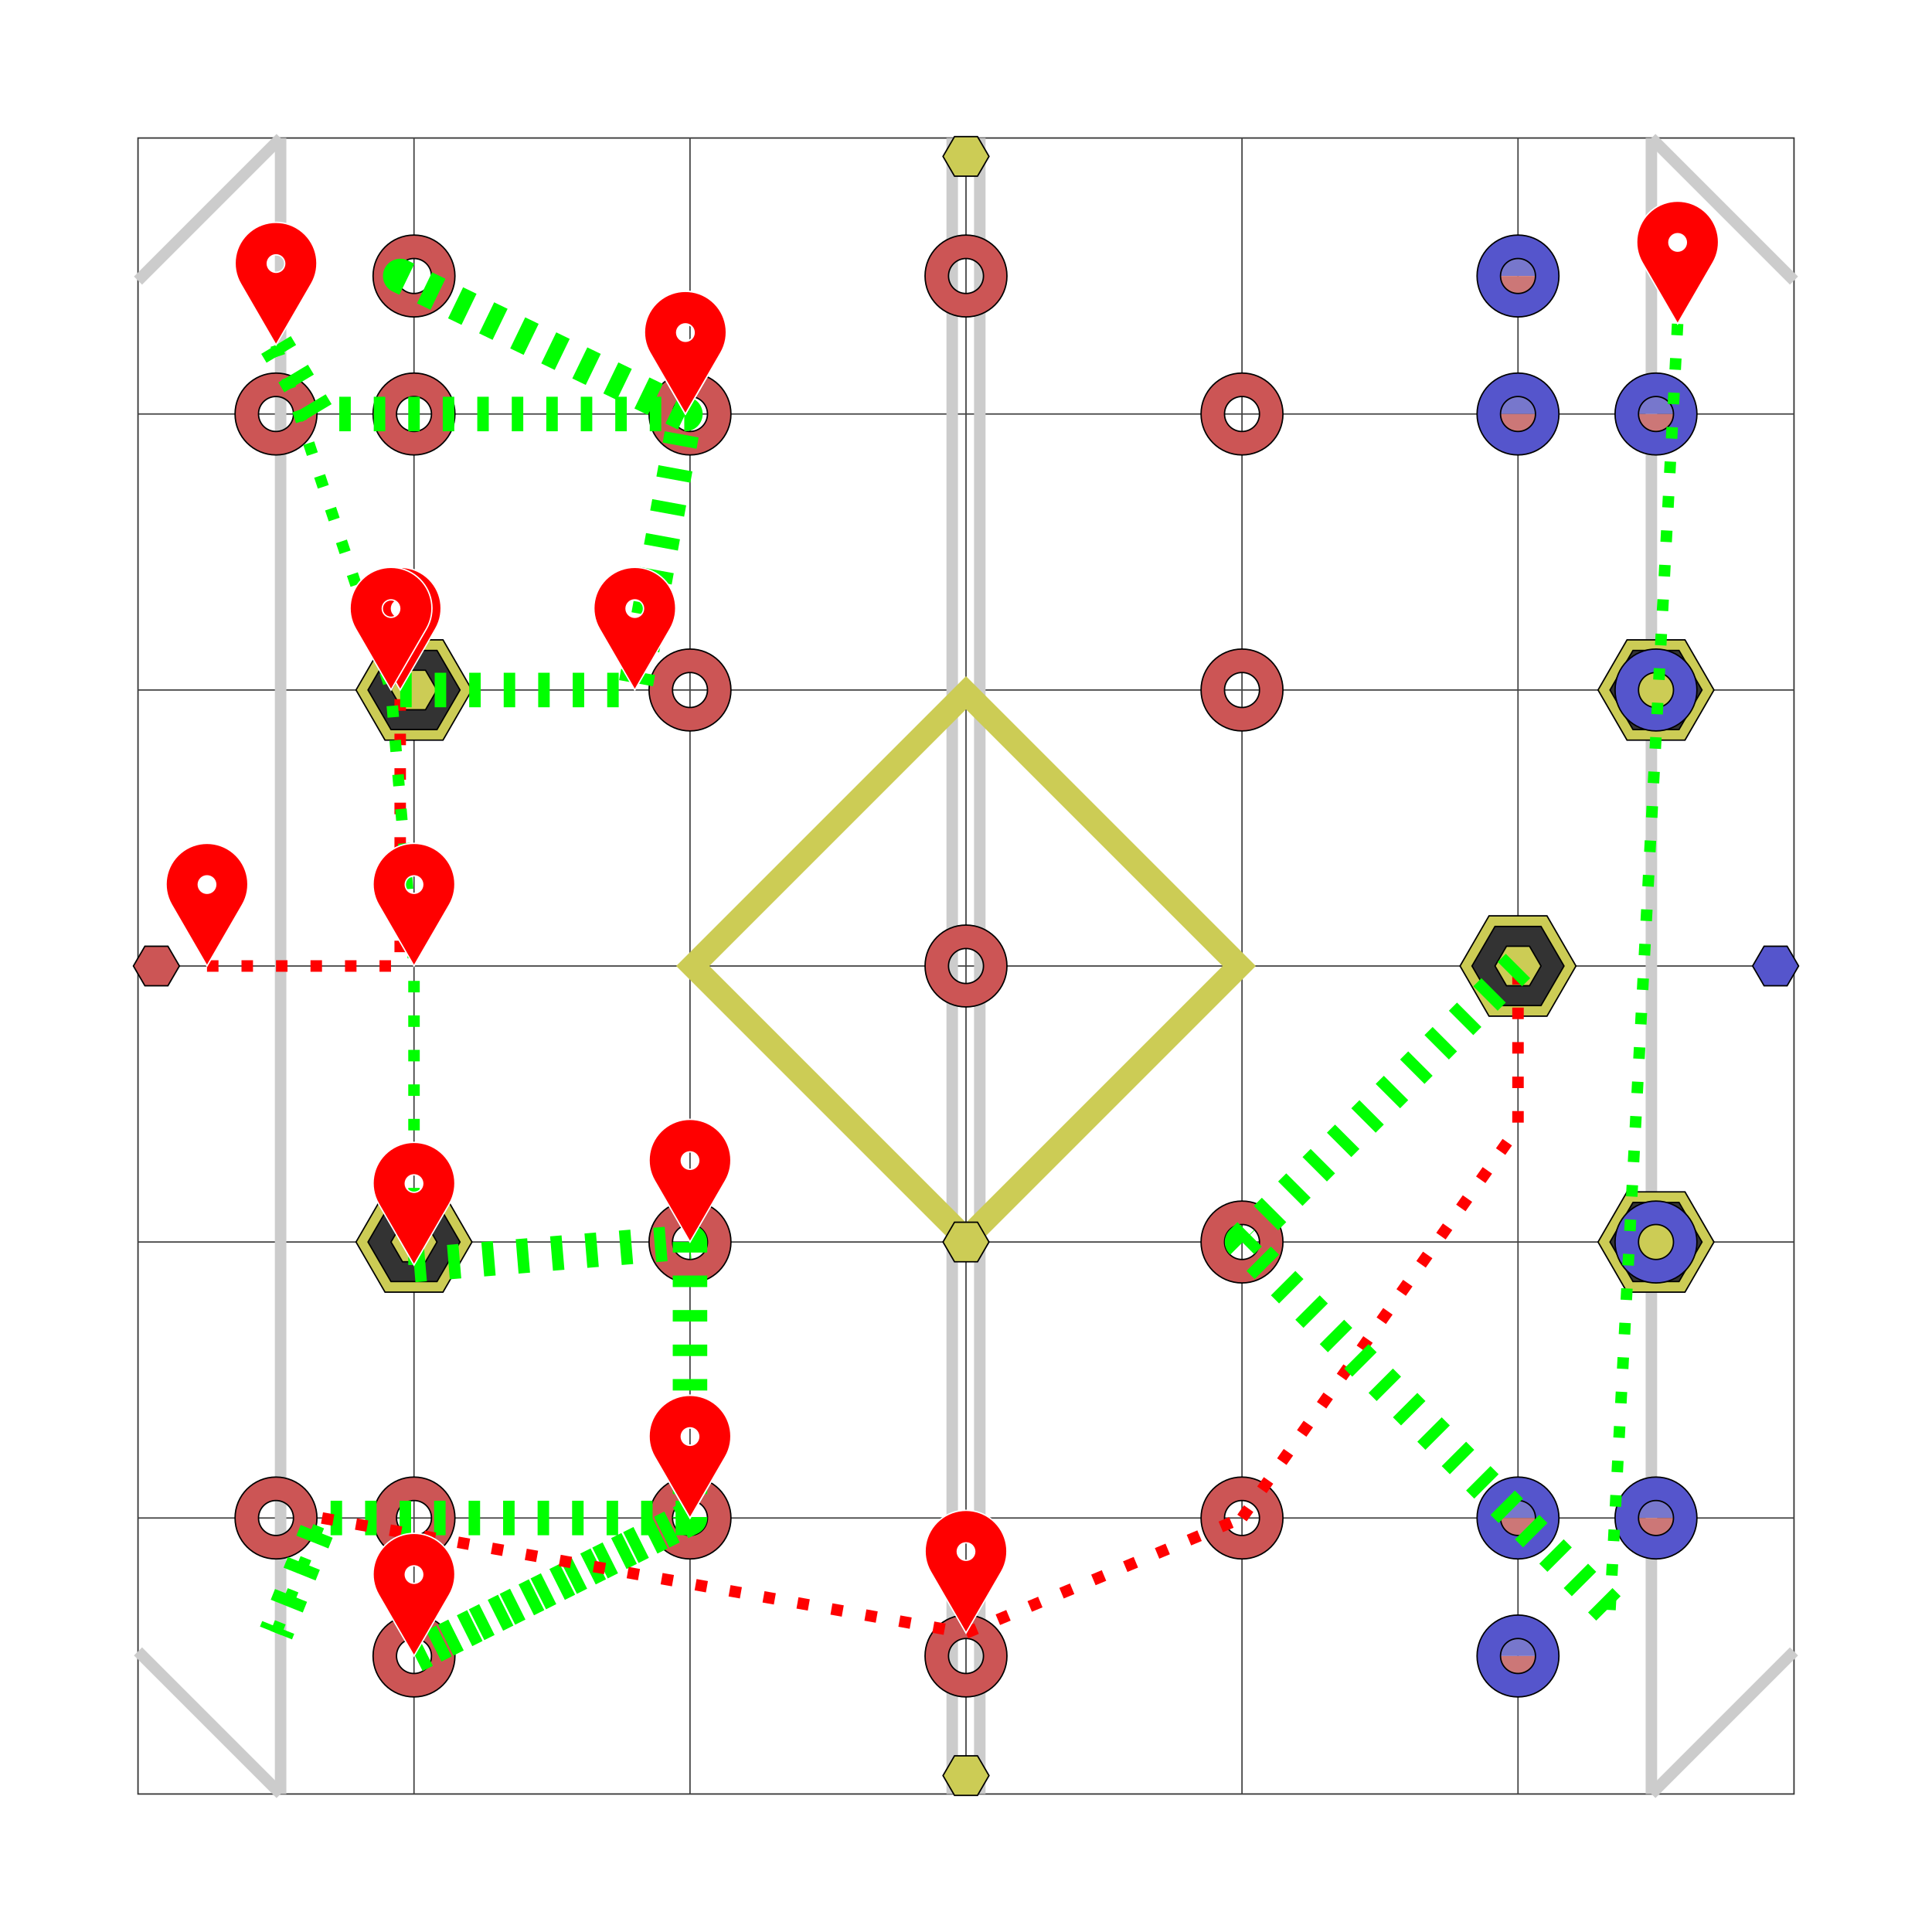
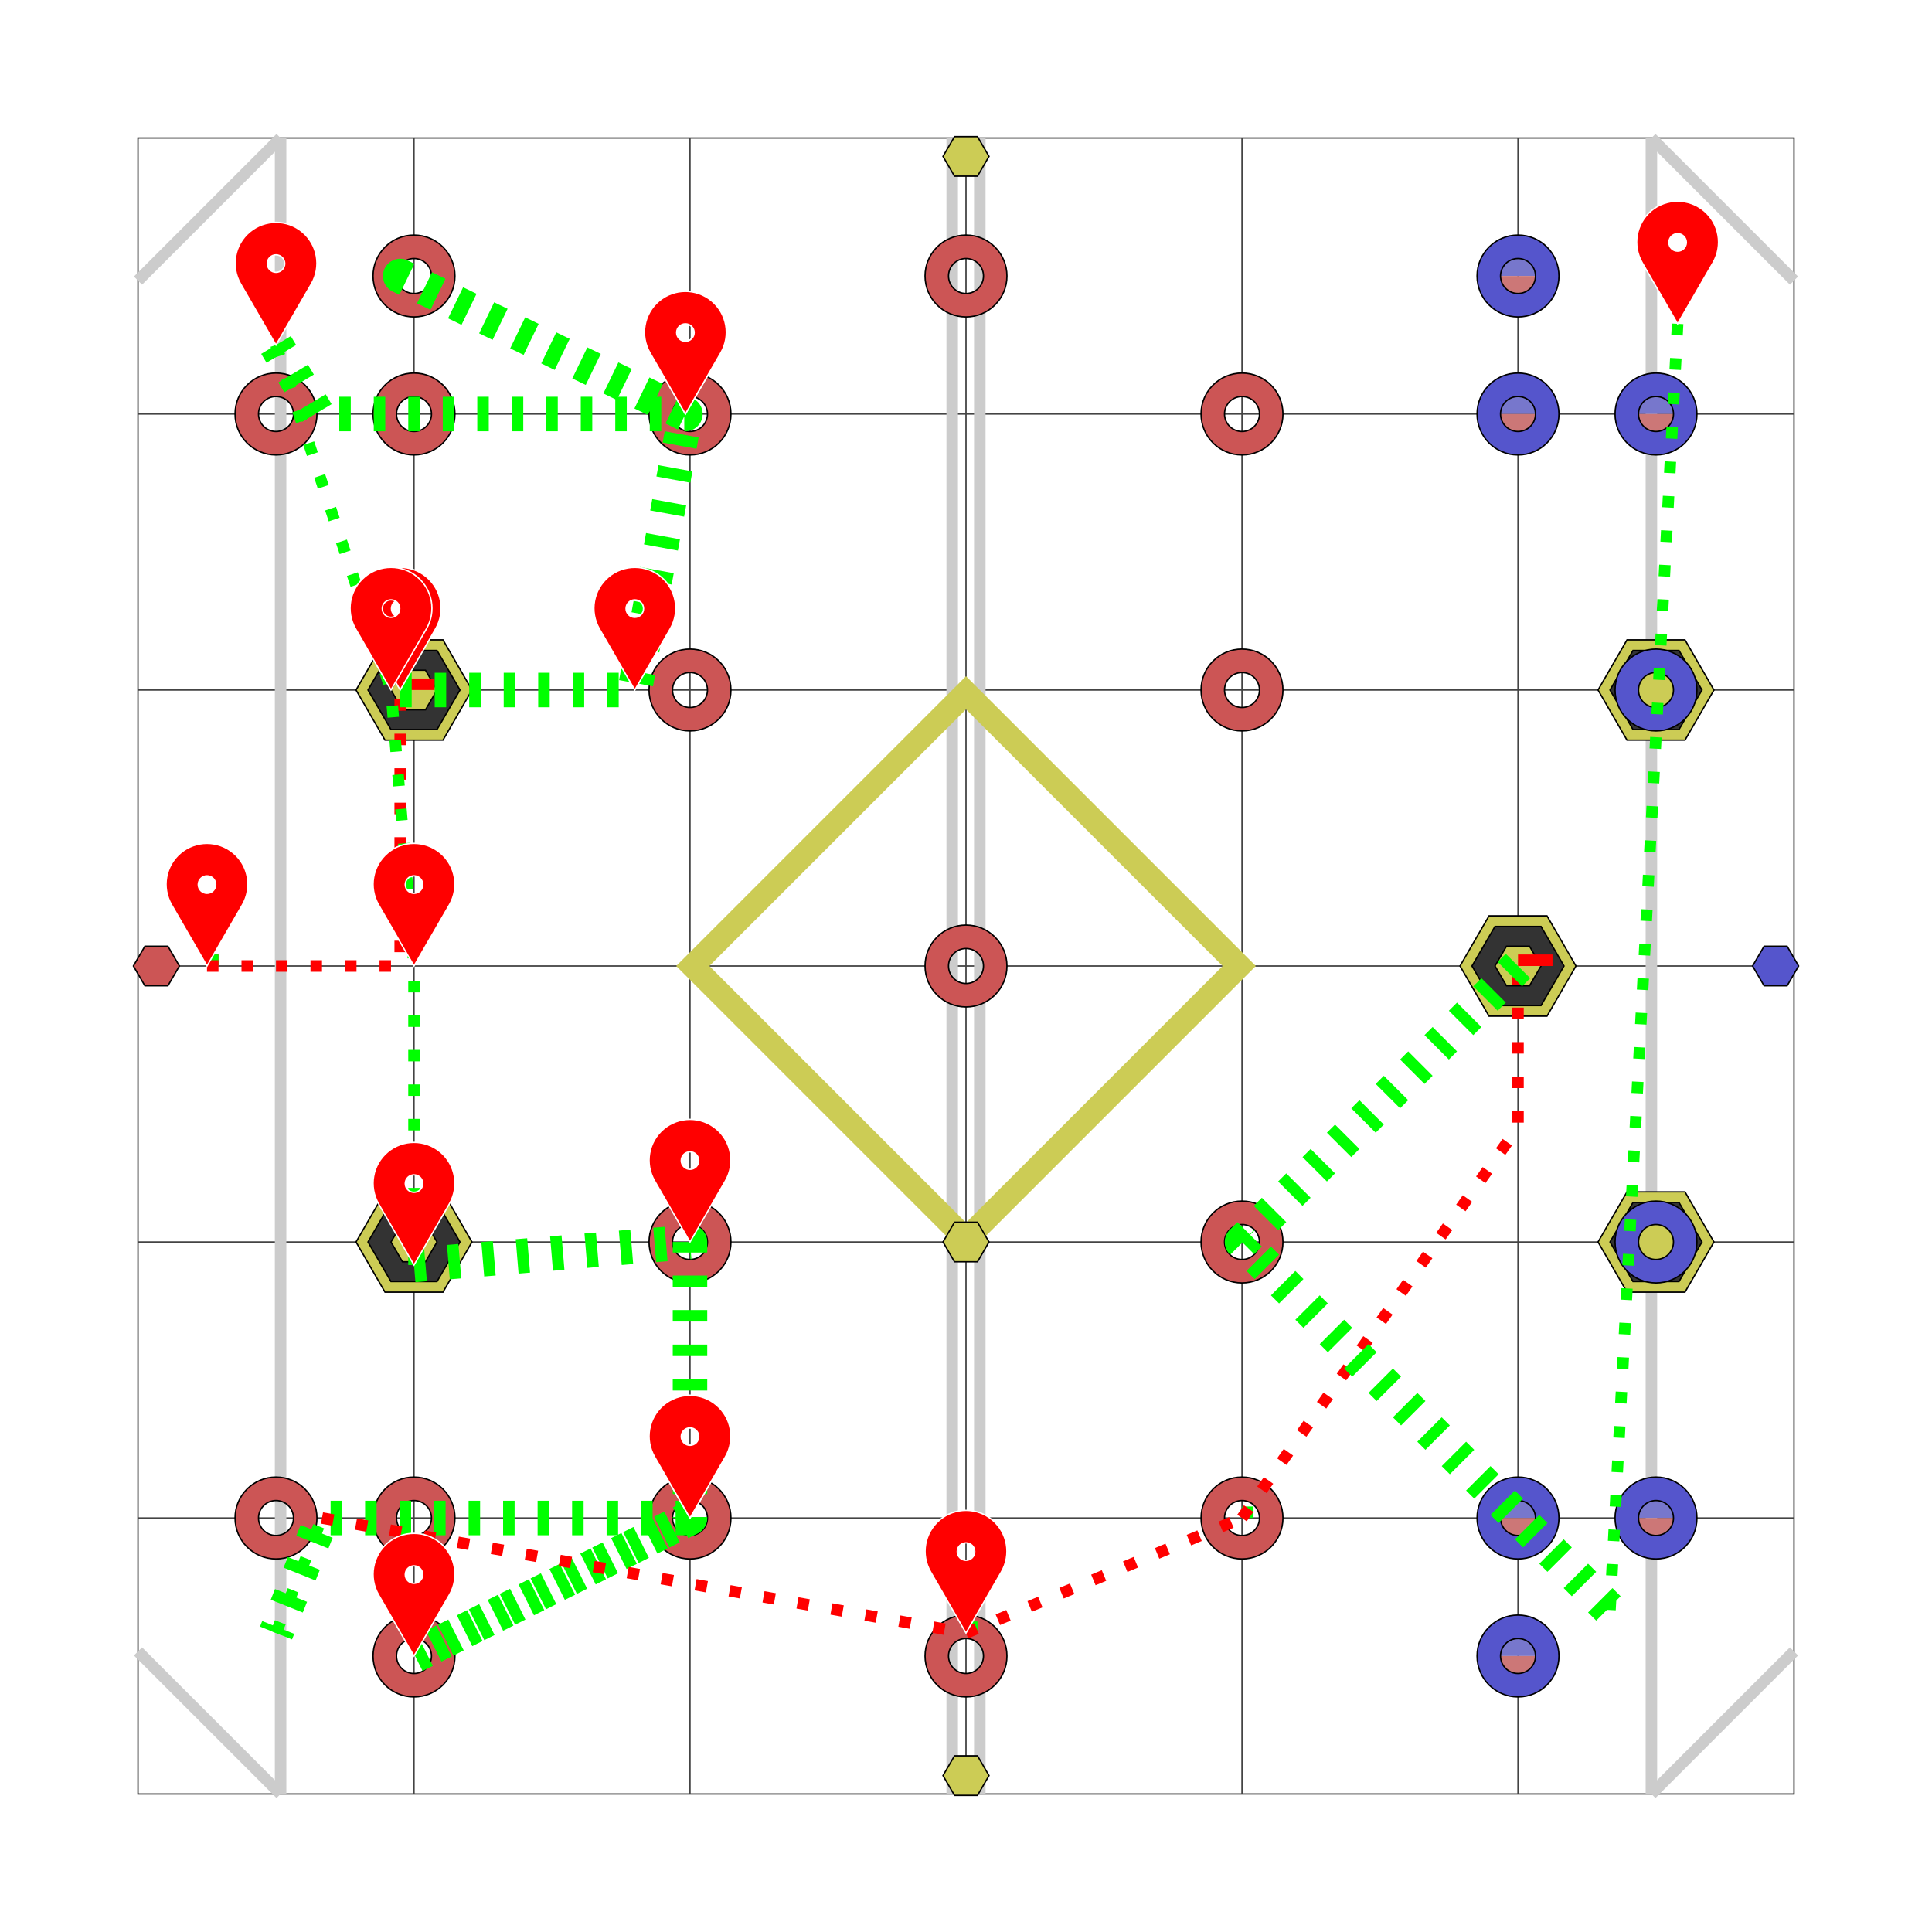
<svg xmlns="http://www.w3.org/2000/svg" version="1.1" width="600" height="600" viewBox="-2100 -2100 4200 4200">
  <g transform="scale(1, -1)">
    <rect x="-2100" y="-2100" width="4200" height="4200" fill="#ffffff" />
    <rect x="-1800" y="-1800" width="3600" height="3600" fill="none" stroke="#333333" stroke-width="3" />
    <line x1="-1800" y1="-1200" x2="1800" y2="-1200" stroke="#444444" stroke-width="3" />
    <line x1="-1800" y1="-600" x2="1800" y2="-600" stroke="#444444" stroke-width="3" />
    <line x1="-1800" y1="0" x2="1800" y2="0" stroke="#444444" stroke-width="3" />
    <line x1="-1800" y1="600" x2="1800" y2="600" stroke="#444444" stroke-width="3" />
    <line x1="-1800" y1="1200" x2="1800" y2="1200" stroke="#444444" stroke-width="3" />
    <line x1="-1200" y1="-1800" x2="-1200" y2="1800" stroke="#444444" stroke-width="3" />
    <line x1="-600" y1="-1800" x2="-600" y2="1800" stroke="#444444" stroke-width="3" />
    <line x1="0" y1="-1800" x2="0" y2="1800" stroke="#444444" stroke-width="3" />
    <line x1="600" y1="-1800" x2="600" y2="1800" stroke="#444444" stroke-width="3" />
    <line x1="1200" y1="-1800" x2="1200" y2="1800" stroke="#444444" stroke-width="3" />
    <line x1="-1490" y1="-1800" x2="-1490" y2="1800" stroke="#cccccc" stroke-width="25" />
    <line x1="-30" y1="-1800" x2="-30" y2="1800" stroke="#cccccc" stroke-width="25" />
    <line x1="30" y1="-1800" x2="30" y2="1800" stroke="#cccccc" stroke-width="25" />
    <line x1="1490" y1="-1800" x2="1490" y2="1800" stroke="#cccccc" stroke-width="25" />
    <line x1="-1800" y1="-1490" x2="-1490" y2="-1800" stroke="#cccccc" stroke-width="25" />
    <line x1="1800" y1="-1490" x2="1490" y2="-1800" stroke="#cccccc" stroke-width="25" />
    <line x1="-1800" y1="1490" x2="-1490" y2="1800" stroke="#cccccc" stroke-width="25" />
    <line x1="1800" y1="1490" x2="1490" y2="1800" stroke="#cccccc" stroke-width="25" />
    <rect x="-420" y="-420" width="840" height="840" transform="rotate(45)" stroke="#cccc55" fill="none" stroke-width="51" />
    <polygon points="-1710,0 -1735,43 -1785,43 -1810,0 -1785,-43 -1735,-43" fill="#cc5555" stroke="#000000" stroke-width="3" />
    <polygon points="1810,0 1785,43 1735,43 1710,0 1735,-43 1785,-43" fill="#5555cc" stroke="#000000" stroke-width="3" />
    <polygon points="50,1760 25,1803 -25,1803 -50,1760 -25,1717 25,1717" fill="#cccc55" stroke="#000000" stroke-width="3" />
    <polygon points="50,-600 25,-557 -25,-557 -50,-600 -25,-643 25,-643" fill="#cccc55" stroke="#000000" stroke-width="3" />
    <polygon points="50,-1760 25,-1717 -25,-1717 -50,-1760 -25,-1803 25,-1803" fill="#cccc55" stroke="#000000" stroke-width="3" />
    <polygon points="-1074,600 -1137,709 -1263,709 -1326,600 -1263,491 -1137,491" fill="#cccc55" stroke="#000000" stroke-width="3" />
    <polygon points="-1100,600 -1150,686 -1250,686 -1300,600 -1250,514 -1150,514" fill="#333333" stroke="#000000" stroke-width="3" />
    <polygon points="-1150,600 -1175,643 -1225,643 -1250,600 -1225,557 -1175,557" fill="#cccc55" stroke="#000000" stroke-width="3" />
    <polygon points="1626,600 1563,709 1437,709 1374,600 1437,491 1563,491" fill="#cccc55" stroke="#000000" stroke-width="3" />
    <polygon points="1600,600 1550,686 1450,686 1400,600 1450,514 1550,514" fill="#333333" stroke="#000000" stroke-width="3" />
    <polygon points="1550,600 1525,643 1475,643 1450,600 1475,557 1525,557" fill="#cccc55" stroke="#000000" stroke-width="3" />
    <polygon points="1326,0 1263,109 1137,109 1074,0 1137,-109 1263,-109" fill="#cccc55" stroke="#000000" stroke-width="3" />
    <polygon points="1300,0 1250,86 1150,86 1100,0 1150,-86 1250,-86" fill="#333333" stroke="#000000" stroke-width="3" />
    <polygon points="1250,0 1225,43 1175,43 1150,0 1175,-43 1225,-43" fill="#cccc55" stroke="#000000" stroke-width="3" />
    <polygon points="-1074,-600 -1137,-491 -1263,-491 -1326,-600 -1263,-709 -1137,-709" fill="#cccc55" stroke="#000000" stroke-width="3" />
    <polygon points="-1100,-600 -1150,-514 -1250,-514 -1300,-600 -1250,-686 -1150,-686" fill="#333333" stroke="#000000" stroke-width="3" />
    <polygon points="-1150,-600 -1175,-557 -1225,-557 -1250,-600 -1225,-643 -1175,-643" fill="#cccc55" stroke="#000000" stroke-width="3" />
    <polygon points="1626,-600 1563,-491 1437,-491 1374,-600 1437,-709 1563,-709" fill="#cccc55" stroke="#000000" stroke-width="3" />
    <polygon points="1600,-600 1550,-514 1450,-514 1400,-600 1450,-686 1550,-686" fill="#333333" stroke="#000000" stroke-width="3" />
    <polygon points="1550,-600 1525,-557 1475,-557 1450,-600 1475,-643 1525,-643" fill="#cccc55" stroke="#000000" stroke-width="3" />
    <path d="M 1111,1500 a 89,89 0 1,0 178,0" fill="#7777cc" />
    <path d="M 1111,1500 a 89,89 0 1,1 178,0" fill="#cc7777" />
    <path d="M 1111,1500 a 89 89 0 0 0 178 0 a 89 89 0 0 0 -178 0 z m 51 0 a 38 38 0 0 0 76 0 a 38 38 0 0 0 -76 0 z" fill="#5555cc" stroke="#000000" stroke-width="3" fill-rule="evenodd" />
    <path d="M 1111,1200 a 89,89 0 1,0 178,0" fill="#7777cc" />
    <path d="M 1111,1200 a 89,89 0 1,1 178,0" fill="#cc7777" />
    <path d="M 1111,1200 a 89 89 0 0 0 178 0 a 89 89 0 0 0 -178 0 z m 51 0 a 38 38 0 0 0 76 0 a 38 38 0 0 0 -76 0 z" fill="#5555cc" stroke="#000000" stroke-width="3" fill-rule="evenodd" />
    <path d="M 1411,1200 a 89,89 0 1,0 178,0" fill="#7777cc" />
    <path d="M 1411,1200 a 89,89 0 1,1 178,0" fill="#cc7777" />
    <path d="M 1411,1200 a 89 89 0 0 0 178 0 a 89 89 0 0 0 -178 0 z m 51 0 a 38 38 0 0 0 76 0 a 38 38 0 0 0 -76 0 z" fill="#5555cc" stroke="#000000" stroke-width="3" fill-rule="evenodd" />
    <path d="M 1111,-1200 a 89,89 0 1,0 178,0" fill="#7777cc" />
    <path d="M 1111,-1200 a 89,89 0 1,1 178,0" fill="#cc7777" />
    <path d="M 1111,-1200 a 89 89 0 0 0 178 0 a 89 89 0 0 0 -178 0 z m 51 0 a 38 38 0 0 0 76 0 a 38 38 0 0 0 -76 0 z" fill="#5555cc" stroke="#000000" stroke-width="3" fill-rule="evenodd" />
    <path d="M 1411,-1200 a 89,89 0 1,0 178,0" fill="#7777cc" />
    <path d="M 1411,-1200 a 89,89 0 1,1 178,0" fill="#cc7777" />
    <path d="M 1411,-1200 a 89 89 0 0 0 178 0 a 89 89 0 0 0 -178 0 z m 51 0 a 38 38 0 0 0 76 0 a 38 38 0 0 0 -76 0 z" fill="#5555cc" stroke="#000000" stroke-width="3" fill-rule="evenodd" />
    <path d="M 1111,-1500 a 89,89 0 1,0 178,0" fill="#7777cc" />
    <path d="M 1111,-1500 a 89,89 0 1,1 178,0" fill="#cc7777" />
    <path d="M 1111,-1500 a 89 89 0 0 0 178 0 a 89 89 0 0 0 -178 0 z m 51 0 a 38 38 0 0 0 76 0 a 38 38 0 0 0 -76 0 z" fill="#5555cc" stroke="#000000" stroke-width="3" fill-rule="evenodd" />
    <path d="M -1289,1500 a 89 89 0 0 0 178 0 a 89 89 0 0 0 -178 0 z m 51 0 a 38 38 0 0 0 76 0 a 38 38 0 0 0 -76 0 z" fill="#cc5555" stroke="#000000" stroke-width="3" fill-rule="evenodd" />
    <path d="M -89,1500 a 89 89 0 0 0 178 0 a 89 89 0 0 0 -178 0 z m 51 0 a 38 38 0 0 0 76 0 a 38 38 0 0 0 -76 0 z" fill="#cc5555" stroke="#000000" stroke-width="3" fill-rule="evenodd" />
    <path d="M -1589,1200 a 89 89 0 0 0 178 0 a 89 89 0 0 0 -178 0 z m 51 0 a 38 38 0 0 0 76 0 a 38 38 0 0 0 -76 0 z" fill="#cc5555" stroke="#000000" stroke-width="3" fill-rule="evenodd" />
    <path d="M -1289,1200 a 89 89 0 0 0 178 0 a 89 89 0 0 0 -178 0 z m 51 0 a 38 38 0 0 0 76 0 a 38 38 0 0 0 -76 0 z" fill="#cc5555" stroke="#000000" stroke-width="3" fill-rule="evenodd" />
    <path d="M -689,1200 a 89 89 0 0 0 178 0 a 89 89 0 0 0 -178 0 z m 51 0 a 38 38 0 0 0 76 0 a 38 38 0 0 0 -76 0 z" fill="#cc5555" stroke="#000000" stroke-width="3" fill-rule="evenodd" />
    <path d="M 511,1200 a 89 89 0 0 0 178 0 a 89 89 0 0 0 -178 0 z m 51 0 a 38 38 0 0 0 76 0 a 38 38 0 0 0 -76 0 z" fill="#cc5555" stroke="#000000" stroke-width="3" fill-rule="evenodd" />
    <path d="M -689,600 a 89 89 0 0 0 178 0 a 89 89 0 0 0 -178 0 z m 51 0 a 38 38 0 0 0 76 0 a 38 38 0 0 0 -76 0 z" fill="#cc5555" stroke="#000000" stroke-width="3" fill-rule="evenodd" />
    <path d="M 511,600 a 89 89 0 0 0 178 0 a 89 89 0 0 0 -178 0 z m 51 0 a 38 38 0 0 0 76 0 a 38 38 0 0 0 -76 0 z" fill="#cc5555" stroke="#000000" stroke-width="3" fill-rule="evenodd" />
    <path d="M -89,0 a 89 89 0 0 0 178 0 a 89 89 0 0 0 -178 0 z m 51 0 a 38 38 0 0 0 76 0 a 38 38 0 0 0 -76 0 z" fill="#cc5555" stroke="#000000" stroke-width="3" fill-rule="evenodd" />
    <path d="M -689,-600 a 89 89 0 0 0 178 0 a 89 89 0 0 0 -178 0 z m 51 0 a 38 38 0 0 0 76 0 a 38 38 0 0 0 -76 0 z" fill="#cc5555" stroke="#000000" stroke-width="3" fill-rule="evenodd" />
    <path d="M 511,-600 a 89 89 0 0 0 178 0 a 89 89 0 0 0 -178 0 z m 51 0 a 38 38 0 0 0 76 0 a 38 38 0 0 0 -76 0 z" fill="#cc5555" stroke="#000000" stroke-width="3" fill-rule="evenodd" />
    <path d="M -1589,-1200 a 89 89 0 0 0 178 0 a 89 89 0 0 0 -178 0 z m 51 0 a 38 38 0 0 0 76 0 a 38 38 0 0 0 -76 0 z" fill="#cc5555" stroke="#000000" stroke-width="3" fill-rule="evenodd" />
    <path d="M -1289,-1200 a 89 89 0 0 0 178 0 a 89 89 0 0 0 -178 0 z m 51 0 a 38 38 0 0 0 76 0 a 38 38 0 0 0 -76 0 z" fill="#cc5555" stroke="#000000" stroke-width="3" fill-rule="evenodd" />
    <path d="M -689,-1200 a 89 89 0 0 0 178 0 a 89 89 0 0 0 -178 0 z m 51 0 a 38 38 0 0 0 76 0 a 38 38 0 0 0 -76 0 z" fill="#cc5555" stroke="#000000" stroke-width="3" fill-rule="evenodd" />
    <path d="M 511,-1200 a 89 89 0 0 0 178 0 a 89 89 0 0 0 -178 0 z m 51 0 a 38 38 0 0 0 76 0 a 38 38 0 0 0 -76 0 z" fill="#cc5555" stroke="#000000" stroke-width="3" fill-rule="evenodd" />
    <path d="M -1289,-1500 a 89 89 0 0 0 178 0 a 89 89 0 0 0 -178 0 z m 51 0 a 38 38 0 0 0 76 0 a 38 38 0 0 0 -76 0 z" fill="#cc5555" stroke="#000000" stroke-width="3" fill-rule="evenodd" />
    <path d="M -89,-1500 a 89 89 0 0 0 178 0 a 89 89 0 0 0 -178 0 z m 51 0 a 38 38 0 0 0 76 0 a 38 38 0 0 0 -76 0 z" fill="#cc5555" stroke="#000000" stroke-width="3" fill-rule="evenodd" />
    <path d="M 1411,600 a 89 89 0 0 0 178 0 a 89 89 0 0 0 -178 0 z m 51 0 a 38 38 0 0 0 76 0 a 38 38 0 0 0 -76 0 z" fill="#5555cc" stroke="#000000" stroke-width="3" fill-rule="evenodd" />
    <path d="M 1411,-600 a 89 89 0 0 0 178 0 a 89 89 0 0 0 -178 0 z m 51 0 a 38 38 0 0 0 76 0 a 38 38 0 0 0 -76 0 z" fill="#5555cc" stroke="#000000" stroke-width="3" fill-rule="evenodd" />
-     <polyline points="-1650,0" fill="none" stroke="#ff0000" stroke-width="25" stroke-dasharray="25,50" stroke-linejoin="round" stroke-dashoffset="0">
-       <animate attributeName="stroke-dashoffset" values="75;0" dur="1s" repeatCount="indefinite" />
-     </polyline>
-     <polyline points="-1650,0" fill="none" stroke="#00ff00" stroke-width="25" stroke-dasharray="25,50" stroke-linejoin="round" stroke-dashoffset="0">
-       <animate attributeName="stroke-dashoffset" values="75;0" dur="1s" repeatCount="indefinite" />
-     </polyline>
+     <rect x="-1650" y="0" width="25" height="25" fill="#ff0000">
+       <animateTransform attributeName="transform" type="rotate" to="360 -1650 0" dur="3s" repeatCount="indefinite" from="0 -1650 0" />
+     </rect>
+     <rect x="-1650" y="0" width="25" height="25" fill="#00ff00">
+       <animateTransform attributeName="transform" type="rotate" to="360 -1650 0" dur="3s" repeatCount="indefinite" from="0 -1650 0" />
+     </rect>
    <polyline points="-1650,0 -1230,0 -1230,600" fill="none" stroke="#ff0000" stroke-width="25" stroke-dasharray="25,50" stroke-linejoin="round" stroke-dashoffset="0">
      <animate attributeName="stroke-dashoffset" values="75;0" dur="1s" repeatCount="indefinite" />
    </polyline>
-     <polyline points="-1230,600" fill="none" stroke="#ff0000" stroke-width="75" stroke-dasharray="25,50" stroke-linejoin="round" stroke-dashoffset="0">
-       <animate attributeName="stroke-dashoffset" values="75;0" dur="1s" repeatCount="indefinite" />
-     </polyline>
+     <rect x="-1230" y="600" width="75" height="25" fill="#ff0000">
+       <animateTransform attributeName="transform" type="rotate" to="360 -1230 600" dur="3s" repeatCount="indefinite" from="0 -1230 600" />
+     </rect>
    <polyline points="-1230,600 -720,600 -610,1200 -1230,1500 -610,1200 -1410,1200 -1500,1350" fill="none" stroke="#00ff00" stroke-width="75" stroke-dasharray="25,50" stroke-linejoin="round" stroke-dashoffset="0">
      <animate attributeName="stroke-dashoffset" values="75;0" dur="1s" repeatCount="indefinite" />
    </polyline>
    <polyline points="-1500,1350 -1250,600 -1200,0 -1200,-650" fill="none" stroke="#00ff00" stroke-width="25" stroke-dasharray="25,50" stroke-linejoin="round" stroke-dashoffset="0">
      <animate attributeName="stroke-dashoffset" values="75;0" dur="1s" repeatCount="indefinite" />
    </polyline>
    <polyline points="-1200,-650 -600,-600 -600,-1200 -1200,-1500 -600,-1200 -1400,-1200 -1500,-1450" fill="none" stroke="#00ff00" stroke-width="75" stroke-dasharray="25,50" stroke-linejoin="round" stroke-dashoffset="0">
      <animate attributeName="stroke-dashoffset" values="75;0" dur="1s" repeatCount="indefinite" />
    </polyline>
    <polyline points="-1500,-1450 -1400,-1200" fill="none" stroke="#00ff00" stroke-width="25" stroke-dasharray="25,50" stroke-linejoin="round" stroke-dashoffset="0">
      <animate attributeName="stroke-dashoffset" values="75;0" dur="1s" repeatCount="indefinite" />
    </polyline>
    <polyline points="-1400,-1200 0,-1450" fill="none" stroke="#ff0000" stroke-width="25" stroke-dasharray="25,50" stroke-linejoin="round" stroke-dashoffset="0">
      <animate attributeName="stroke-dashoffset" values="75;0" dur="1s" repeatCount="indefinite" />
    </polyline>
-     <polyline points="0,-1450" fill="none" stroke="#00ff00" stroke-width="25" stroke-dasharray="25,50" stroke-linejoin="round" stroke-dashoffset="0">
-       <animate attributeName="stroke-dashoffset" values="75;0" dur="1s" repeatCount="indefinite" />
-     </polyline>
+     <rect x="0" y="-1450" width="25" height="25" fill="#00ff00">
+       <animateTransform attributeName="transform" type="rotate" to="360 0 -1450" dur="3s" repeatCount="indefinite" from="0 0 -1450" />
+     </rect>
    <polyline points="0,-1450 600,-1200" fill="none" stroke="#ff0000" stroke-width="25" stroke-dasharray="25,50" stroke-linejoin="round" stroke-dashoffset="0">
      <animate attributeName="stroke-dashoffset" values="75;0" dur="1s" repeatCount="indefinite" />
    </polyline>
-     <polyline points="600,-1200" fill="none" stroke="#00ff00" stroke-width="25" stroke-dasharray="25,50" stroke-linejoin="round" stroke-dashoffset="0">
-       <animate attributeName="stroke-dashoffset" values="75;0" dur="1s" repeatCount="indefinite" />
-     </polyline>
+     <rect x="600" y="-1200" width="25" height="25" fill="#00ff00">
+       <animateTransform attributeName="transform" type="rotate" to="360 600 -1200" dur="3s" repeatCount="indefinite" from="0 600 -1200" />
+     </rect>
    <polyline points="600,-1200 1200,-350 1200,0" fill="none" stroke="#ff0000" stroke-width="25" stroke-dasharray="25,50" stroke-linejoin="round" stroke-dashoffset="0">
      <animate attributeName="stroke-dashoffset" values="75;0" dur="1s" repeatCount="indefinite" />
    </polyline>
-     <polyline points="1200,0" fill="none" stroke="#ff0000" stroke-width="75" stroke-dasharray="25,50" stroke-linejoin="round" stroke-dashoffset="0">
-       <animate attributeName="stroke-dashoffset" values="75;0" dur="1s" repeatCount="indefinite" />
-     </polyline>
+     <rect x="1200" y="0" width="75" height="25" fill="#ff0000">
+       <animateTransform attributeName="transform" type="rotate" to="360 1200 0" dur="3s" repeatCount="indefinite" from="0 1200 0" />
+     </rect>
    <polyline points="1200,0 600,-600 1400,-1400" fill="none" stroke="#00ff00" stroke-width="75" stroke-dasharray="25,50" stroke-linejoin="round" stroke-dashoffset="0">
      <animate attributeName="stroke-dashoffset" values="75;0" dur="1s" repeatCount="indefinite" />
    </polyline>
    <polyline points="1400,-1400 1547,1396" fill="none" stroke="#00ff00" stroke-width="25" stroke-dasharray="25,50" stroke-linejoin="round" stroke-dashoffset="0">
      <animate attributeName="stroke-dashoffset" values="75;0" dur="1s" repeatCount="indefinite" />
    </polyline>
    <path d="M -1650,0 l -77 133 a 89 89 0 1 0 154 0 z m -19 177 a 19 19 0 0 0 38 0 a 19 19 0 0 0 -38 0 z" fill="#ff0000" stroke="#ffffff" stroke-width="3" fill-rule="evenodd" />
    <path d="M -1230,600 l -77 133 a 89 89 0 1 0 154 0 z m -19 177 a 19 19 0 0 0 38 0 a 19 19 0 0 0 -38 0 z" fill="#ff0000" stroke="#ffffff" stroke-width="3" fill-rule="evenodd" />
    <path d="M -720,600 l -77 133 a 89 89 0 1 0 154 0 z m -19 177 a 19 19 0 0 0 38 0 a 19 19 0 0 0 -38 0 z" fill="#ff0000" stroke="#ffffff" stroke-width="3" fill-rule="evenodd" />
    <path d="M -610,1200 l -77 133 a 89 89 0 1 0 154 0 z m -19 177 a 19 19 0 0 0 38 0 a 19 19 0 0 0 -38 0 z" fill="#ff0000" stroke="#ffffff" stroke-width="3" fill-rule="evenodd" />
    <path d="M -610,1200 l -77 133 a 89 89 0 1 0 154 0 z m -19 177 a 19 19 0 0 0 38 0 a 19 19 0 0 0 -38 0 z" fill="#ff0000" stroke="#ffffff" stroke-width="3" fill-rule="evenodd" />
    <path d="M -1500,1350 l -77 133 a 89 89 0 1 0 154 0 z m -19 177 a 19 19 0 0 0 38 0 a 19 19 0 0 0 -38 0 z" fill="#ff0000" stroke="#ffffff" stroke-width="3" fill-rule="evenodd" />
    <path d="M -1250,600 l -77 133 a 89 89 0 1 0 154 0 z m -19 177 a 19 19 0 0 0 38 0 a 19 19 0 0 0 -38 0 z" fill="#ff0000" stroke="#ffffff" stroke-width="3" fill-rule="evenodd" />
    <path d="M -1200,0 l -77 133 a 89 89 0 1 0 154 0 z m -19 177 a 19 19 0 0 0 38 0 a 19 19 0 0 0 -38 0 z" fill="#ff0000" stroke="#ffffff" stroke-width="3" fill-rule="evenodd" />
    <path d="M -1200,-650 l -77 133 a 89 89 0 1 0 154 0 z m -19 177 a 19 19 0 0 0 38 0 a 19 19 0 0 0 -38 0 z" fill="#ff0000" stroke="#ffffff" stroke-width="3" fill-rule="evenodd" />
    <path d="M -600,-600 l -77 133 a 89 89 0 1 0 154 0 z m -19 177 a 19 19 0 0 0 38 0 a 19 19 0 0 0 -38 0 z" fill="#ff0000" stroke="#ffffff" stroke-width="3" fill-rule="evenodd" />
    <path d="M -600,-1200 l -77 133 a 89 89 0 1 0 154 0 z m -19 177 a 19 19 0 0 0 38 0 a 19 19 0 0 0 -38 0 z" fill="#ff0000" stroke="#ffffff" stroke-width="3" fill-rule="evenodd" />
    <path d="M -1200,-1500 l -77 133 a 89 89 0 1 0 154 0 z m -19 177 a 19 19 0 0 0 38 0 a 19 19 0 0 0 -38 0 z" fill="#ff0000" stroke="#ffffff" stroke-width="3" fill-rule="evenodd" />
    <path d="M -600,-1200 l -77 133 a 89 89 0 1 0 154 0 z m -19 177 a 19 19 0 0 0 38 0 a 19 19 0 0 0 -38 0 z" fill="#ff0000" stroke="#ffffff" stroke-width="3" fill-rule="evenodd" />
    <path d="M 0,-1450 l -77 133 a 89 89 0 1 0 154 0 z m -19 177 a 19 19 0 0 0 38 0 a 19 19 0 0 0 -38 0 z" fill="#ff0000" stroke="#ffffff" stroke-width="3" fill-rule="evenodd" />
    <path d="M 1547,1396 l -77 133 a 89 89 0 1 0 154 0 z m -19 177 a 19 19 0 0 0 38 0 a 19 19 0 0 0 -38 0 z" fill="#ff0000" stroke="#ffffff" stroke-width="3" fill-rule="evenodd" />
  </g>
</svg>
